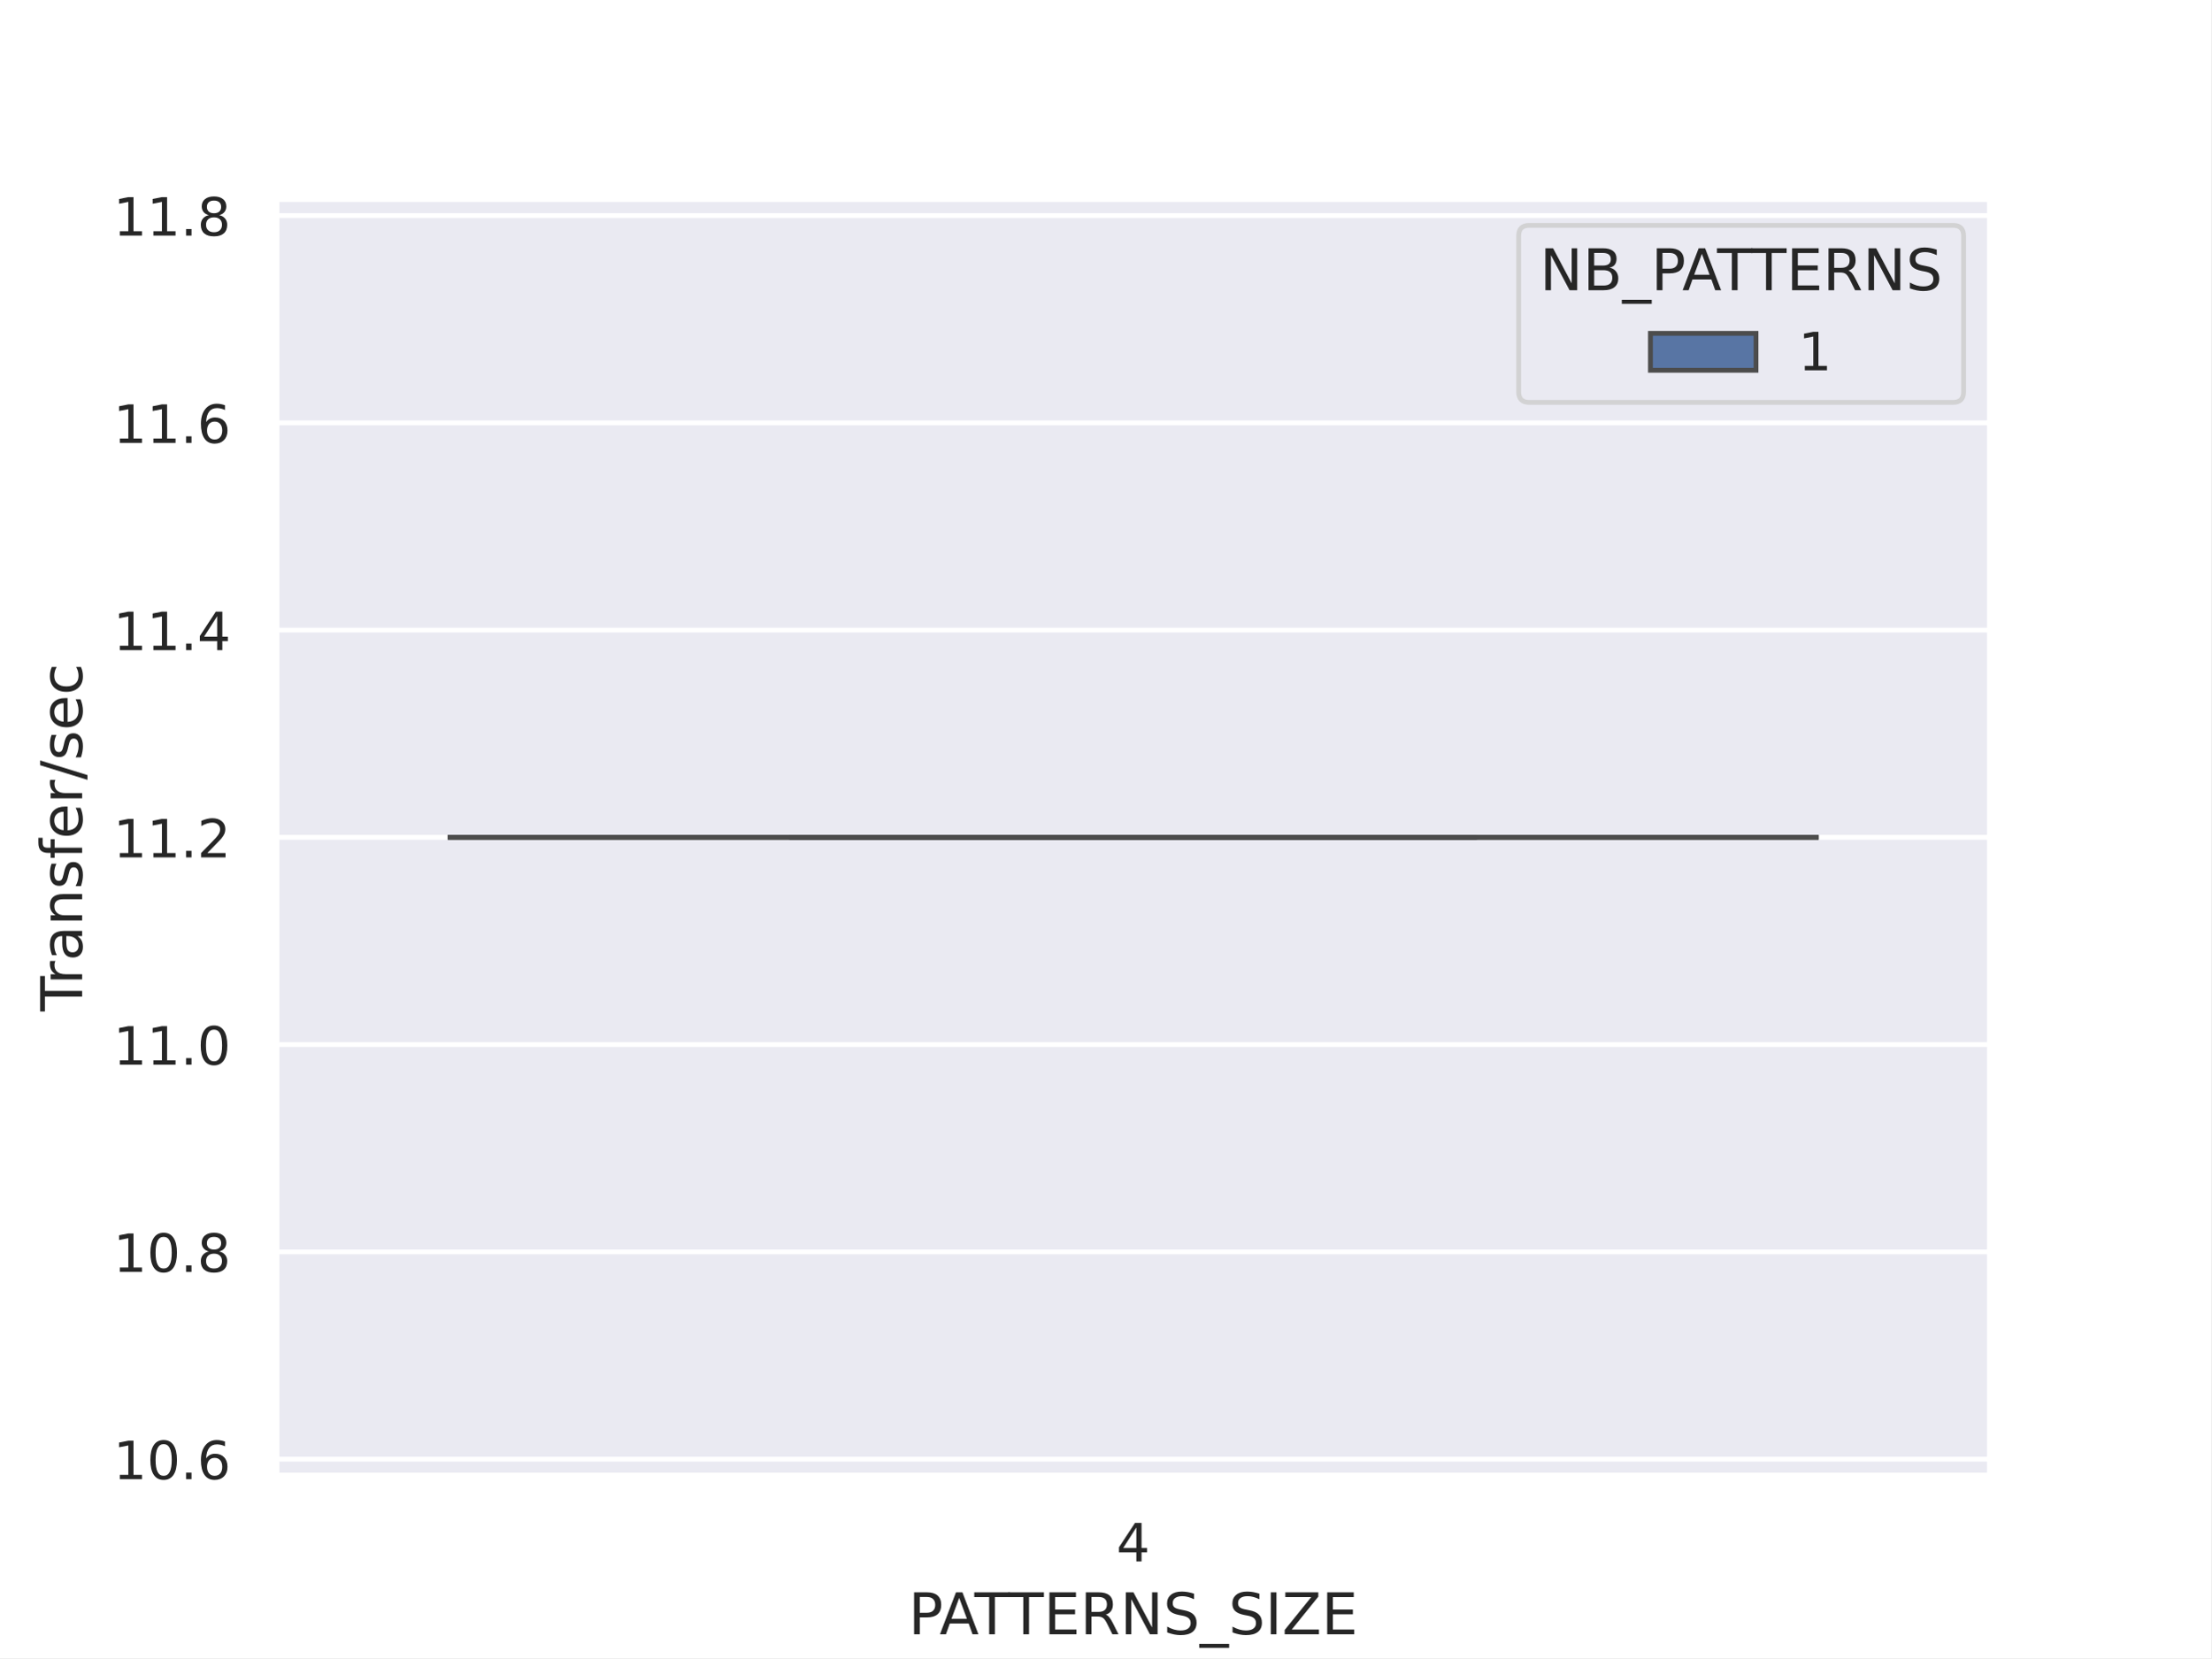
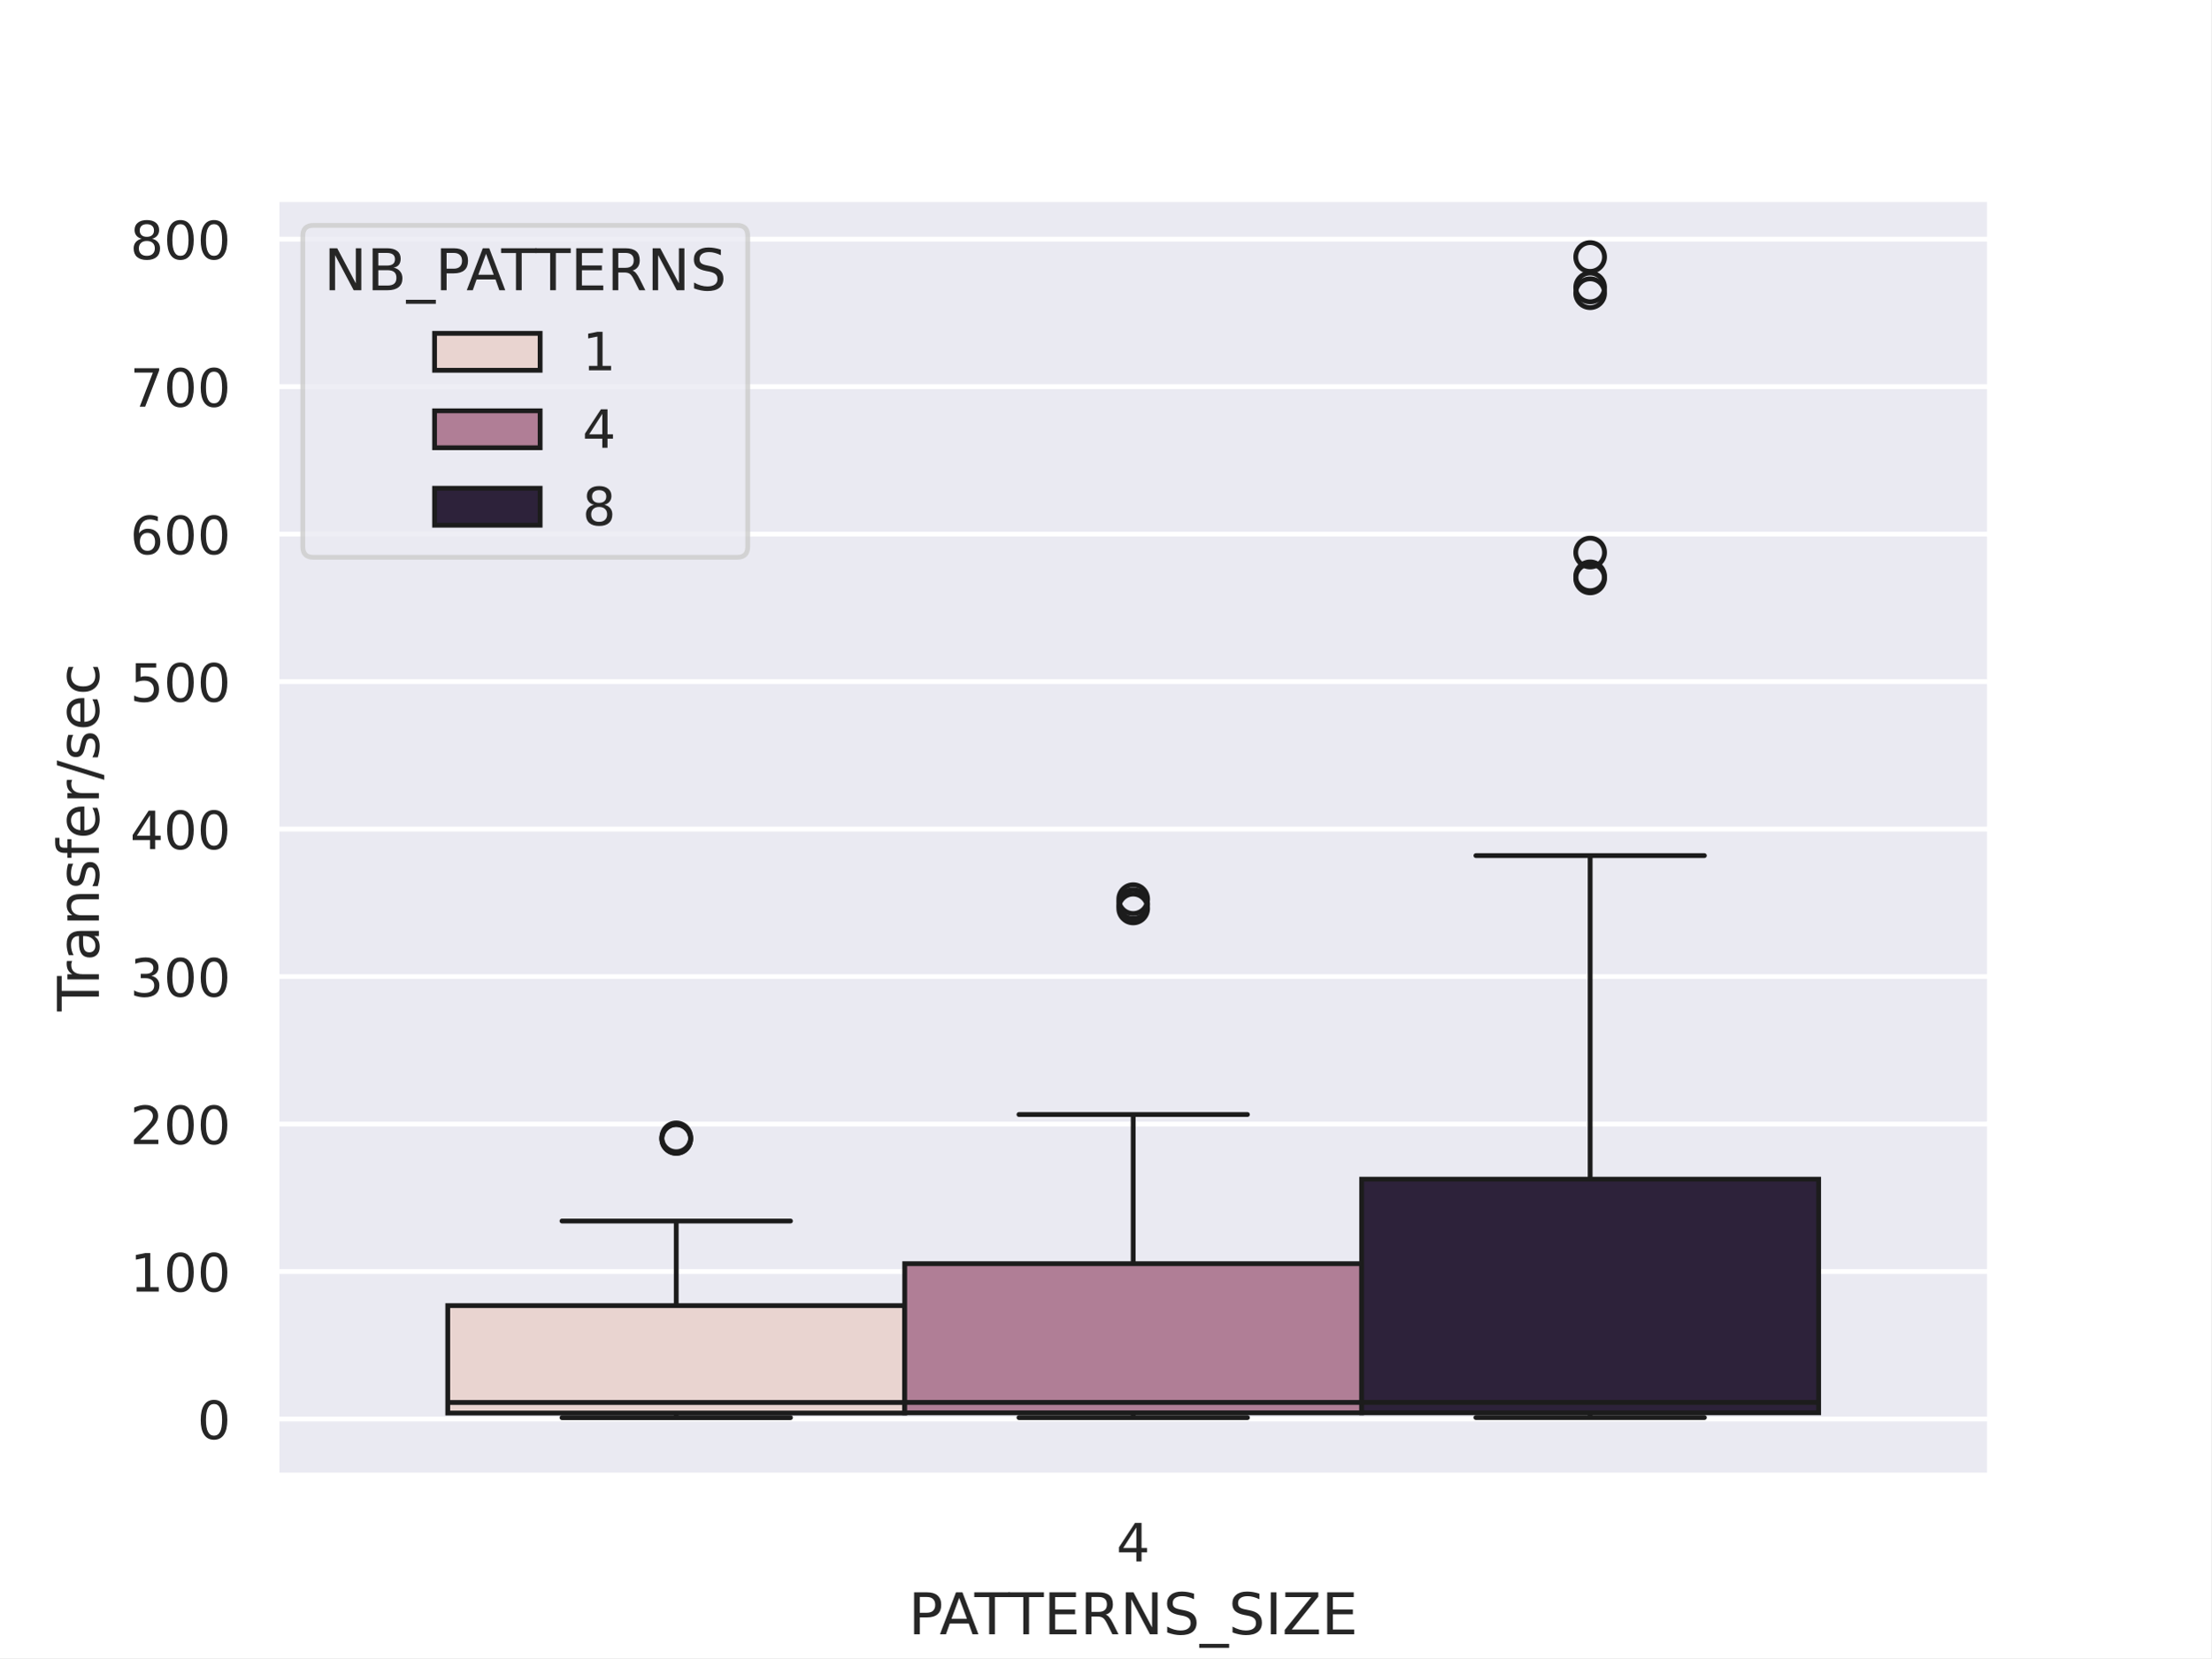
<svg xmlns="http://www.w3.org/2000/svg" xmlns:xlink="http://www.w3.org/1999/xlink" width="460.8pt" height="345.6pt" viewBox="0 0 460.8 345.6" version="1.1">
  <defs>
    <style type="text/css">*{stroke-linejoin: round; stroke-linecap: butt}</style>
  </defs>
  <g id="figure_1">
    <g id="patch_1">
      <path d="M 0 345.6  L 460.8 345.6  L 460.8 0  L 0 0  z " style="fill: #ffffff" />
    </g>
    <g id="axes_1">
      <g id="patch_2">
        <path d="M 57.6 307.584  L 414.72 307.584  L 414.72 41.472  L 57.6 41.472  z " style="fill: #eaeaf2" />
      </g>
      <g id="matplotlib.axis_1">
        <g id="xtick_1">
          <g id="text_1">
            <g style="fill: #262626" transform="translate(232.6606 325.4423) scale(0.11 -0.11)">
              <defs>
                <path id="DejaVuSans-34" d="M 2419 4116  L 825 1625  L 2419 1625  L 2419 4116  z M 2253 4666  L 3047 4666  L 3047 1625  L 3713 1625  L 3713 1100  L 3047 1100  L 3047 0  L 2419 0  L 2419 1100  L 313 1100  L 313 1709  L 2253 4666  z " transform="scale(0.015625)" />
              </defs>
              <use xlink:href="#DejaVuSans-34" />
            </g>
          </g>
        </g>
        <g id="text_2">
          <g style="fill: #262626" transform="translate(189.3225 340.6362) scale(0.12 -0.12)">
            <defs>
              <path id="DejaVuSans-50" d="M 1259 4147  L 1259 2394  L 2053 2394  Q 2494 2394 2734 2622  Q 2975 2850 2975 3272  Q 2975 3691 2734 3919  Q 2494 4147 2053 4147  L 1259 4147  z M 628 4666  L 2053 4666  Q 2838 4666 3239 4311  Q 3641 3956 3641 3272  Q 3641 2581 3239 2228  Q 2838 1875 2053 1875  L 1259 1875  L 1259 0  L 628 0  L 628 4666  z " transform="scale(0.015625)" />
              <path id="DejaVuSans-41" d="M 2188 4044  L 1331 1722  L 3047 1722  L 2188 4044  z M 1831 4666  L 2547 4666  L 4325 0  L 3669 0  L 3244 1197  L 1141 1197  L 716 0  L 50 0  L 1831 4666  z " transform="scale(0.015625)" />
              <path id="DejaVuSans-54" d="M -19 4666  L 3928 4666  L 3928 4134  L 2272 4134  L 2272 0  L 1638 0  L 1638 4134  L -19 4134  L -19 4666  z " transform="scale(0.015625)" />
              <path id="DejaVuSans-45" d="M 628 4666  L 3578 4666  L 3578 4134  L 1259 4134  L 1259 2753  L 3481 2753  L 3481 2222  L 1259 2222  L 1259 531  L 3634 531  L 3634 0  L 628 0  L 628 4666  z " transform="scale(0.015625)" />
              <path id="DejaVuSans-52" d="M 2841 2188  Q 3044 2119 3236 1894  Q 3428 1669 3622 1275  L 4263 0  L 3584 0  L 2988 1197  Q 2756 1666 2539 1819  Q 2322 1972 1947 1972  L 1259 1972  L 1259 0  L 628 0  L 628 4666  L 2053 4666  Q 2853 4666 3247 4331  Q 3641 3997 3641 3322  Q 3641 2881 3436 2590  Q 3231 2300 2841 2188  z M 1259 4147  L 1259 2491  L 2053 2491  Q 2509 2491 2742 2702  Q 2975 2913 2975 3322  Q 2975 3731 2742 3939  Q 2509 4147 2053 4147  L 1259 4147  z " transform="scale(0.015625)" />
              <path id="DejaVuSans-4e" d="M 628 4666  L 1478 4666  L 3547 763  L 3547 4666  L 4159 4666  L 4159 0  L 3309 0  L 1241 3903  L 1241 0  L 628 0  L 628 4666  z " transform="scale(0.015625)" />
              <path id="DejaVuSans-53" d="M 3425 4513  L 3425 3897  Q 3066 4069 2747 4153  Q 2428 4238 2131 4238  Q 1616 4238 1336 4038  Q 1056 3838 1056 3469  Q 1056 3159 1242 3001  Q 1428 2844 1947 2747  L 2328 2669  Q 3034 2534 3370 2195  Q 3706 1856 3706 1288  Q 3706 609 3251 259  Q 2797 -91 1919 -91  Q 1588 -91 1214 -16  Q 841 59 441 206  L 441 856  Q 825 641 1194 531  Q 1563 422 1919 422  Q 2459 422 2753 634  Q 3047 847 3047 1241  Q 3047 1584 2836 1778  Q 2625 1972 2144 2069  L 1759 2144  Q 1053 2284 737 2584  Q 422 2884 422 3419  Q 422 4038 858 4394  Q 1294 4750 2059 4750  Q 2388 4750 2728 4690  Q 3069 4631 3425 4513  z " transform="scale(0.015625)" />
              <path id="DejaVuSans-5f" d="M 3263 -1063  L 3263 -1509  L -63 -1509  L -63 -1063  L 3263 -1063  z " transform="scale(0.015625)" />
              <path id="DejaVuSans-49" d="M 628 4666  L 1259 4666  L 1259 0  L 628 0  L 628 4666  z " transform="scale(0.015625)" />
              <path id="DejaVuSans-5a" d="M 359 4666  L 4025 4666  L 4025 4184  L 1075 531  L 4097 531  L 4097 0  L 288 0  L 288 481  L 3238 4134  L 359 4134  L 359 4666  z " transform="scale(0.015625)" />
            </defs>
            <use xlink:href="#DejaVuSans-50" />
            <use xlink:href="#DejaVuSans-41" x="53.928" />
            <use xlink:href="#DejaVuSans-54" x="114.586" />
            <use xlink:href="#DejaVuSans-54" x="173.92" />
            <use xlink:href="#DejaVuSans-45" x="235.004" />
            <use xlink:href="#DejaVuSans-52" x="298.188" />
            <use xlink:href="#DejaVuSans-4e" x="367.67" />
            <use xlink:href="#DejaVuSans-53" x="442.475" />
            <use xlink:href="#DejaVuSans-5f" x="505.951" />
            <use xlink:href="#DejaVuSans-53" x="555.951" />
            <use xlink:href="#DejaVuSans-49" x="619.428" />
            <use xlink:href="#DejaVuSans-5a" x="648.92" />
            <use xlink:href="#DejaVuSans-45" x="717.426" />
          </g>
        </g>
      </g>
      <g id="matplotlib.axis_2">
        <g id="ytick_1">
          <g id="line2d_1">
-             <path d="M 57.6 304.128  L 414.72 304.128  " clip-path="url(#p2ce74d4b35)" style="fill: none; stroke: #ffffff; stroke-linecap: round" />
+             <path d="M 57.6 295.763  L 414.72 295.763  " clip-path="url(#p119b7dad10)" style="fill: none; stroke: #ffffff; stroke-linecap: round" />
          </g>
          <g id="text_3">
-             <g style="fill: #262626" transform="translate(23.60781 308.3071) scale(0.11 -0.11)">
-               <defs>
-                 <path id="DejaVuSans-31" d="M 794 531  L 1825 531  L 1825 4091  L 703 3866  L 703 4441  L 1819 4666  L 2450 4666  L 2450 531  L 3481 531  L 3481 0  L 794 0  L 794 531  z " transform="scale(0.015625)" />
+             <g style="fill: #262626" transform="translate(41.10125 299.9416) scale(0.11 -0.11)">
+               <defs>
                <path id="DejaVuSans-30" d="M 2034 4250  Q 1547 4250 1301 3770  Q 1056 3291 1056 2328  Q 1056 1369 1301 889  Q 1547 409 2034 409  Q 2525 409 2770 889  Q 3016 1369 3016 2328  Q 3016 3291 2770 3770  Q 2525 4250 2034 4250  z M 2034 4750  Q 2819 4750 3233 4129  Q 3647 3509 3647 2328  Q 3647 1150 3233 529  Q 2819 -91 2034 -91  Q 1250 -91 836 529  Q 422 1150 422 2328  Q 422 3509 836 4129  Q 1250 4750 2034 4750  z " transform="scale(0.015625)" />
-                 <path id="DejaVuSans-2e" d="M 684 794  L 1344 794  L 1344 0  L 684 0  L 684 794  z " transform="scale(0.015625)" />
-                 <path id="DejaVuSans-36" d="M 2113 2584  Q 1688 2584 1439 2293  Q 1191 2003 1191 1497  Q 1191 994 1439 701  Q 1688 409 2113 409  Q 2538 409 2786 701  Q 3034 994 3034 1497  Q 3034 2003 2786 2293  Q 2538 2584 2113 2584  z M 3366 4563  L 3366 3988  Q 3128 4100 2886 4159  Q 2644 4219 2406 4219  Q 1781 4219 1451 3797  Q 1122 3375 1075 2522  Q 1259 2794 1537 2939  Q 1816 3084 2150 3084  Q 2853 3084 3261 2657  Q 3669 2231 3669 1497  Q 3669 778 3244 343  Q 2819 -91 2113 -91  Q 1303 -91 875 529  Q 447 1150 447 2328  Q 447 3434 972 4092  Q 1497 4750 2381 4750  Q 2619 4750 2861 4703  Q 3103 4656 3366 4563  z " transform="scale(0.015625)" />
-               </defs>
-               <use xlink:href="#DejaVuSans-31" />
-               <use xlink:href="#DejaVuSans-30" x="63.623" />
-               <use xlink:href="#DejaVuSans-2e" x="127.246" />
-               <use xlink:href="#DejaVuSans-36" x="159.033" />
+               </defs>
+               <use xlink:href="#DejaVuSans-30" />
            </g>
          </g>
        </g>
        <g id="ytick_2">
          <g id="line2d_2">
-             <path d="M 57.6 260.928  L 414.72 260.928  " clip-path="url(#p2ce74d4b35)" style="fill: none; stroke: #ffffff; stroke-linecap: round" />
+             <path d="M 57.6 265.023  L 414.72 265.023  " clip-path="url(#p119b7dad10)" style="fill: none; stroke: #ffffff; stroke-linecap: round" />
          </g>
          <g id="text_4">
-             <g style="fill: #262626" transform="translate(23.60781 265.1071) scale(0.11 -0.11)">
-               <defs>
-                 <path id="DejaVuSans-38" d="M 2034 2216  Q 1584 2216 1326 1975  Q 1069 1734 1069 1313  Q 1069 891 1326 650  Q 1584 409 2034 409  Q 2484 409 2743 651  Q 3003 894 3003 1313  Q 3003 1734 2745 1975  Q 2488 2216 2034 2216  z M 1403 2484  Q 997 2584 770 2862  Q 544 3141 544 3541  Q 544 4100 942 4425  Q 1341 4750 2034 4750  Q 2731 4750 3128 4425  Q 3525 4100 3525 3541  Q 3525 3141 3298 2862  Q 3072 2584 2669 2484  Q 3125 2378 3379 2068  Q 3634 1759 3634 1313  Q 3634 634 3220 271  Q 2806 -91 2034 -91  Q 1263 -91 848 271  Q 434 634 434 1313  Q 434 1759 690 2068  Q 947 2378 1403 2484  z M 1172 3481  Q 1172 3119 1398 2916  Q 1625 2713 2034 2713  Q 2441 2713 2670 2916  Q 2900 3119 2900 3481  Q 2900 3844 2670 4047  Q 2441 4250 2034 4250  Q 1625 4250 1398 4047  Q 1172 3844 1172 3481  z " transform="scale(0.015625)" />
+             <g style="fill: #262626" transform="translate(27.10375 269.2021) scale(0.11 -0.11)">
+               <defs>
+                 <path id="DejaVuSans-31" d="M 794 531  L 1825 531  L 1825 4091  L 703 3866  L 703 4441  L 1819 4666  L 2450 4666  L 2450 531  L 3481 531  L 3481 0  L 794 0  L 794 531  z " transform="scale(0.015625)" />
              </defs>
              <use xlink:href="#DejaVuSans-31" />
              <use xlink:href="#DejaVuSans-30" x="63.623" />
-               <use xlink:href="#DejaVuSans-2e" x="127.246" />
-               <use xlink:href="#DejaVuSans-38" x="159.033" />
+               <use xlink:href="#DejaVuSans-30" x="127.246" />
            </g>
          </g>
        </g>
        <g id="ytick_3">
          <g id="line2d_3">
-             <path d="M 57.6 217.728  L 414.72 217.728  " clip-path="url(#p2ce74d4b35)" style="fill: none; stroke: #ffffff; stroke-linecap: round" />
+             <path d="M 57.6 234.283  L 414.72 234.283  " clip-path="url(#p119b7dad10)" style="fill: none; stroke: #ffffff; stroke-linecap: round" />
          </g>
          <g id="text_5">
-             <g style="fill: #262626" transform="translate(23.60781 221.9071) scale(0.11 -0.11)">
-               <use xlink:href="#DejaVuSans-31" />
-               <use xlink:href="#DejaVuSans-31" x="63.623" />
-               <use xlink:href="#DejaVuSans-2e" x="127.246" />
-               <use xlink:href="#DejaVuSans-30" x="159.033" />
+             <g style="fill: #262626" transform="translate(27.10375 238.4626) scale(0.11 -0.11)">
+               <defs>
+                 <path id="DejaVuSans-32" d="M 1228 531  L 3431 531  L 3431 0  L 469 0  L 469 531  Q 828 903 1448 1529  Q 2069 2156 2228 2338  Q 2531 2678 2651 2914  Q 2772 3150 2772 3378  Q 2772 3750 2511 3984  Q 2250 4219 1831 4219  Q 1534 4219 1204 4116  Q 875 4013 500 3803  L 500 4441  Q 881 4594 1212 4672  Q 1544 4750 1819 4750  Q 2544 4750 2975 4387  Q 3406 4025 3406 3419  Q 3406 3131 3298 2873  Q 3191 2616 2906 2266  Q 2828 2175 2409 1742  Q 1991 1309 1228 531  z " transform="scale(0.015625)" />
+               </defs>
+               <use xlink:href="#DejaVuSans-32" />
+               <use xlink:href="#DejaVuSans-30" x="63.623" />
+               <use xlink:href="#DejaVuSans-30" x="127.246" />
            </g>
          </g>
        </g>
        <g id="ytick_4">
          <g id="line2d_4">
-             <path d="M 57.6 174.528  L 414.72 174.528  " clip-path="url(#p2ce74d4b35)" style="fill: none; stroke: #ffffff; stroke-linecap: round" />
+             <path d="M 57.6 203.544  L 414.72 203.544  " clip-path="url(#p119b7dad10)" style="fill: none; stroke: #ffffff; stroke-linecap: round" />
          </g>
          <g id="text_6">
-             <g style="fill: #262626" transform="translate(23.60781 178.7071) scale(0.11 -0.11)">
-               <defs>
-                 <path id="DejaVuSans-32" d="M 1228 531  L 3431 531  L 3431 0  L 469 0  L 469 531  Q 828 903 1448 1529  Q 2069 2156 2228 2338  Q 2531 2678 2651 2914  Q 2772 3150 2772 3378  Q 2772 3750 2511 3984  Q 2250 4219 1831 4219  Q 1534 4219 1204 4116  Q 875 4013 500 3803  L 500 4441  Q 881 4594 1212 4672  Q 1544 4750 1819 4750  Q 2544 4750 2975 4387  Q 3406 4025 3406 3419  Q 3406 3131 3298 2873  Q 3191 2616 2906 2266  Q 2828 2175 2409 1742  Q 1991 1309 1228 531  z " transform="scale(0.015625)" />
-               </defs>
-               <use xlink:href="#DejaVuSans-31" />
-               <use xlink:href="#DejaVuSans-31" x="63.623" />
-               <use xlink:href="#DejaVuSans-2e" x="127.246" />
-               <use xlink:href="#DejaVuSans-32" x="159.033" />
+             <g style="fill: #262626" transform="translate(27.10375 207.7231) scale(0.11 -0.11)">
+               <defs>
+                 <path id="DejaVuSans-33" d="M 2597 2516  Q 3050 2419 3304 2112  Q 3559 1806 3559 1356  Q 3559 666 3084 287  Q 2609 -91 1734 -91  Q 1441 -91 1130 -33  Q 819 25 488 141  L 488 750  Q 750 597 1062 519  Q 1375 441 1716 441  Q 2309 441 2620 675  Q 2931 909 2931 1356  Q 2931 1769 2642 2001  Q 2353 2234 1838 2234  L 1294 2234  L 1294 2753  L 1863 2753  Q 2328 2753 2575 2939  Q 2822 3125 2822 3475  Q 2822 3834 2567 4026  Q 2313 4219 1838 4219  Q 1578 4219 1281 4162  Q 984 4106 628 3988  L 628 4550  Q 988 4650 1302 4700  Q 1616 4750 1894 4750  Q 2613 4750 3031 4423  Q 3450 4097 3450 3541  Q 3450 3153 3228 2886  Q 3006 2619 2597 2516  z " transform="scale(0.015625)" />
+               </defs>
+               <use xlink:href="#DejaVuSans-33" />
+               <use xlink:href="#DejaVuSans-30" x="63.623" />
+               <use xlink:href="#DejaVuSans-30" x="127.246" />
            </g>
          </g>
        </g>
        <g id="ytick_5">
          <g id="line2d_5">
-             <path d="M 57.6 131.328  L 414.72 131.328  " clip-path="url(#p2ce74d4b35)" style="fill: none; stroke: #ffffff; stroke-linecap: round" />
+             <path d="M 57.6 172.804  L 414.72 172.804  " clip-path="url(#p119b7dad10)" style="fill: none; stroke: #ffffff; stroke-linecap: round" />
          </g>
          <g id="text_7">
-             <g style="fill: #262626" transform="translate(23.60781 135.5071) scale(0.11 -0.11)">
-               <use xlink:href="#DejaVuSans-31" />
-               <use xlink:href="#DejaVuSans-31" x="63.623" />
-               <use xlink:href="#DejaVuSans-2e" x="127.246" />
-               <use xlink:href="#DejaVuSans-34" x="159.033" />
+             <g style="fill: #262626" transform="translate(27.10375 176.9836) scale(0.11 -0.11)">
+               <use xlink:href="#DejaVuSans-34" />
+               <use xlink:href="#DejaVuSans-30" x="63.623" />
+               <use xlink:href="#DejaVuSans-30" x="127.246" />
            </g>
          </g>
        </g>
        <g id="ytick_6">
          <g id="line2d_6">
-             <path d="M 57.6 88.128  L 414.72 88.128  " clip-path="url(#p2ce74d4b35)" style="fill: none; stroke: #ffffff; stroke-linecap: round" />
+             <path d="M 57.6 142.065  L 414.72 142.065  " clip-path="url(#p119b7dad10)" style="fill: none; stroke: #ffffff; stroke-linecap: round" />
          </g>
          <g id="text_8">
-             <g style="fill: #262626" transform="translate(23.60781 92.30714) scale(0.11 -0.11)">
-               <use xlink:href="#DejaVuSans-31" />
-               <use xlink:href="#DejaVuSans-31" x="63.623" />
-               <use xlink:href="#DejaVuSans-2e" x="127.246" />
-               <use xlink:href="#DejaVuSans-36" x="159.033" />
+             <g style="fill: #262626" transform="translate(27.10375 146.2441) scale(0.11 -0.11)">
+               <defs>
+                 <path id="DejaVuSans-35" d="M 691 4666  L 3169 4666  L 3169 4134  L 1269 4134  L 1269 2991  Q 1406 3038 1543 3061  Q 1681 3084 1819 3084  Q 2600 3084 3056 2656  Q 3513 2228 3513 1497  Q 3513 744 3044 326  Q 2575 -91 1722 -91  Q 1428 -91 1123 -41  Q 819 9 494 109  L 494 744  Q 775 591 1075 516  Q 1375 441 1709 441  Q 2250 441 2565 725  Q 2881 1009 2881 1497  Q 2881 1984 2565 2268  Q 2250 2553 1709 2553  Q 1456 2553 1204 2497  Q 953 2441 691 2322  L 691 4666  z " transform="scale(0.015625)" />
+               </defs>
+               <use xlink:href="#DejaVuSans-35" />
+               <use xlink:href="#DejaVuSans-30" x="63.623" />
+               <use xlink:href="#DejaVuSans-30" x="127.246" />
            </g>
          </g>
        </g>
        <g id="ytick_7">
          <g id="line2d_7">
-             <path d="M 57.6 44.928  L 414.72 44.928  " clip-path="url(#p2ce74d4b35)" style="fill: none; stroke: #ffffff; stroke-linecap: round" />
+             <path d="M 57.6 111.325  L 414.72 111.325  " clip-path="url(#p119b7dad10)" style="fill: none; stroke: #ffffff; stroke-linecap: round" />
          </g>
          <g id="text_9">
-             <g style="fill: #262626" transform="translate(23.60781 49.10714) scale(0.11 -0.11)">
-               <use xlink:href="#DejaVuSans-31" />
-               <use xlink:href="#DejaVuSans-31" x="63.623" />
-               <use xlink:href="#DejaVuSans-2e" x="127.246" />
-               <use xlink:href="#DejaVuSans-38" x="159.033" />
-             </g>
-           </g>
-         </g>
-         <g id="text_10">
-           <g style="fill: #262626" transform="translate(17.11219 210.7877) rotate(-90) scale(0.12 -0.12)">
+             <g style="fill: #262626" transform="translate(27.10375 115.5045) scale(0.11 -0.11)">
+               <defs>
+                 <path id="DejaVuSans-36" d="M 2113 2584  Q 1688 2584 1439 2293  Q 1191 2003 1191 1497  Q 1191 994 1439 701  Q 1688 409 2113 409  Q 2538 409 2786 701  Q 3034 994 3034 1497  Q 3034 2003 2786 2293  Q 2538 2584 2113 2584  z M 3366 4563  L 3366 3988  Q 3128 4100 2886 4159  Q 2644 4219 2406 4219  Q 1781 4219 1451 3797  Q 1122 3375 1075 2522  Q 1259 2794 1537 2939  Q 1816 3084 2150 3084  Q 2853 3084 3261 2657  Q 3669 2231 3669 1497  Q 3669 778 3244 343  Q 2819 -91 2113 -91  Q 1303 -91 875 529  Q 447 1150 447 2328  Q 447 3434 972 4092  Q 1497 4750 2381 4750  Q 2619 4750 2861 4703  Q 3103 4656 3366 4563  z " transform="scale(0.015625)" />
+               </defs>
+               <use xlink:href="#DejaVuSans-36" />
+               <use xlink:href="#DejaVuSans-30" x="63.623" />
+               <use xlink:href="#DejaVuSans-30" x="127.246" />
+             </g>
+           </g>
+         </g>
+         <g id="ytick_8">
+           <g id="line2d_8">
+             <path d="M 57.6 80.586  L 414.72 80.586  " clip-path="url(#p119b7dad10)" style="fill: none; stroke: #ffffff; stroke-linecap: round" />
+           </g>
+           <g id="text_10">
+             <g style="fill: #262626" transform="translate(27.10375 84.76502) scale(0.11 -0.11)">
+               <defs>
+                 <path id="DejaVuSans-37" d="M 525 4666  L 3525 4666  L 3525 4397  L 1831 0  L 1172 0  L 2766 4134  L 525 4134  L 525 4666  z " transform="scale(0.015625)" />
+               </defs>
+               <use xlink:href="#DejaVuSans-37" />
+               <use xlink:href="#DejaVuSans-30" x="63.623" />
+               <use xlink:href="#DejaVuSans-30" x="127.246" />
+             </g>
+           </g>
+         </g>
+         <g id="ytick_9">
+           <g id="line2d_9">
+             <path d="M 57.6 49.846  L 414.72 49.846  " clip-path="url(#p119b7dad10)" style="fill: none; stroke: #ffffff; stroke-linecap: round" />
+           </g>
+           <g id="text_11">
+             <g style="fill: #262626" transform="translate(27.10375 54.02551) scale(0.11 -0.11)">
+               <defs>
+                 <path id="DejaVuSans-38" d="M 2034 2216  Q 1584 2216 1326 1975  Q 1069 1734 1069 1313  Q 1069 891 1326 650  Q 1584 409 2034 409  Q 2484 409 2743 651  Q 3003 894 3003 1313  Q 3003 1734 2745 1975  Q 2488 2216 2034 2216  z M 1403 2484  Q 997 2584 770 2862  Q 544 3141 544 3541  Q 544 4100 942 4425  Q 1341 4750 2034 4750  Q 2731 4750 3128 4425  Q 3525 4100 3525 3541  Q 3525 3141 3298 2862  Q 3072 2584 2669 2484  Q 3125 2378 3379 2068  Q 3634 1759 3634 1313  Q 3634 634 3220 271  Q 2806 -91 2034 -91  Q 1263 -91 848 271  Q 434 634 434 1313  Q 434 1759 690 2068  Q 947 2378 1403 2484  z M 1172 3481  Q 1172 3119 1398 2916  Q 1625 2713 2034 2713  Q 2441 2713 2670 2916  Q 2900 3119 2900 3481  Q 2900 3844 2670 4047  Q 2441 4250 2034 4250  Q 1625 4250 1398 4047  Q 1172 3844 1172 3481  z " transform="scale(0.015625)" />
+               </defs>
+               <use xlink:href="#DejaVuSans-38" />
+               <use xlink:href="#DejaVuSans-30" x="63.623" />
+               <use xlink:href="#DejaVuSans-30" x="127.246" />
+             </g>
+           </g>
+         </g>
+         <g id="text_12">
+           <g style="fill: #262626" transform="translate(20.60813 210.7877) rotate(-90) scale(0.12 -0.12)">
            <defs>
              <path id="DejaVuSans-72" d="M 2631 2963  Q 2534 3019 2420 3045  Q 2306 3072 2169 3072  Q 1681 3072 1420 2755  Q 1159 2438 1159 1844  L 1159 0  L 581 0  L 581 3500  L 1159 3500  L 1159 2956  Q 1341 3275 1631 3429  Q 1922 3584 2338 3584  Q 2397 3584 2469 3576  Q 2541 3569 2628 3553  L 2631 2963  z " transform="scale(0.015625)" />
              <path id="DejaVuSans-61" d="M 2194 1759  Q 1497 1759 1228 1600  Q 959 1441 959 1056  Q 959 750 1161 570  Q 1363 391 1709 391  Q 2188 391 2477 730  Q 2766 1069 2766 1631  L 2766 1759  L 2194 1759  z M 3341 1997  L 3341 0  L 2766 0  L 2766 531  Q 2569 213 2275 61  Q 1981 -91 1556 -91  Q 1019 -91 701 211  Q 384 513 384 1019  Q 384 1609 779 1909  Q 1175 2209 1959 2209  L 2766 2209  L 2766 2266  Q 2766 2663 2505 2880  Q 2244 3097 1772 3097  Q 1472 3097 1187 3025  Q 903 2953 641 2809  L 641 3341  Q 956 3463 1253 3523  Q 1550 3584 1831 3584  Q 2591 3584 2966 3190  Q 3341 2797 3341 1997  z " transform="scale(0.015625)" />
              <path id="DejaVuSans-6e" d="M 3513 2113  L 3513 0  L 2938 0  L 2938 2094  Q 2938 2591 2744 2837  Q 2550 3084 2163 3084  Q 1697 3084 1428 2787  Q 1159 2491 1159 1978  L 1159 0  L 581 0  L 581 3500  L 1159 3500  L 1159 2956  Q 1366 3272 1645 3428  Q 1925 3584 2291 3584  Q 2894 3584 3203 3211  Q 3513 2838 3513 2113  z " transform="scale(0.015625)" />
              <path id="DejaVuSans-73" d="M 2834 3397  L 2834 2853  Q 2591 2978 2328 3040  Q 2066 3103 1784 3103  Q 1356 3103 1142 2972  Q 928 2841 928 2578  Q 928 2378 1081 2264  Q 1234 2150 1697 2047  L 1894 2003  Q 2506 1872 2764 1633  Q 3022 1394 3022 966  Q 3022 478 2636 193  Q 2250 -91 1575 -91  Q 1294 -91 989 -36  Q 684 19 347 128  L 347 722  Q 666 556 975 473  Q 1284 391 1588 391  Q 1994 391 2212 530  Q 2431 669 2431 922  Q 2431 1156 2273 1281  Q 2116 1406 1581 1522  L 1381 1569  Q 847 1681 609 1914  Q 372 2147 372 2553  Q 372 3047 722 3315  Q 1072 3584 1716 3584  Q 2034 3584 2315 3537  Q 2597 3491 2834 3397  z " transform="scale(0.015625)" />
              <path id="DejaVuSans-66" d="M 2375 4863  L 2375 4384  L 1825 4384  Q 1516 4384 1395 4259  Q 1275 4134 1275 3809  L 1275 3500  L 2222 3500  L 2222 3053  L 1275 3053  L 1275 0  L 697 0  L 697 3053  L 147 3053  L 147 3500  L 697 3500  L 697 3744  Q 697 4328 969 4595  Q 1241 4863 1831 4863  L 2375 4863  z " transform="scale(0.015625)" />
              <path id="DejaVuSans-65" d="M 3597 1894  L 3597 1613  L 953 1613  Q 991 1019 1311 708  Q 1631 397 2203 397  Q 2534 397 2845 478  Q 3156 559 3463 722  L 3463 178  Q 3153 47 2828 -22  Q 2503 -91 2169 -91  Q 1331 -91 842 396  Q 353 884 353 1716  Q 353 2575 817 3079  Q 1281 3584 2069 3584  Q 2775 3584 3186 3129  Q 3597 2675 3597 1894  z M 3022 2063  Q 3016 2534 2758 2815  Q 2500 3097 2075 3097  Q 1594 3097 1305 2825  Q 1016 2553 972 2059  L 3022 2063  z " transform="scale(0.015625)" />
              <path id="DejaVuSans-2f" d="M 1625 4666  L 2156 4666  L 531 -594  L 0 -594  L 1625 4666  z " transform="scale(0.015625)" />
              <path id="DejaVuSans-63" d="M 3122 3366  L 3122 2828  Q 2878 2963 2633 3030  Q 2388 3097 2138 3097  Q 1578 3097 1268 2742  Q 959 2388 959 1747  Q 959 1106 1268 751  Q 1578 397 2138 397  Q 2388 397 2633 464  Q 2878 531 3122 666  L 3122 134  Q 2881 22 2623 -34  Q 2366 -91 2075 -91  Q 1284 -91 818 406  Q 353 903 353 1747  Q 353 2603 823 3093  Q 1294 3584 2113 3584  Q 2378 3584 2631 3529  Q 2884 3475 3122 3366  z " transform="scale(0.015625)" />
            </defs>
            <use xlink:href="#DejaVuSans-54" />
            <use xlink:href="#DejaVuSans-72" x="46.334" />
            <use xlink:href="#DejaVuSans-61" x="87.447" />
            <use xlink:href="#DejaVuSans-6e" x="148.727" />
            <use xlink:href="#DejaVuSans-73" x="212.105" />
            <use xlink:href="#DejaVuSans-66" x="264.205" />
            <use xlink:href="#DejaVuSans-65" x="299.41" />
            <use xlink:href="#DejaVuSans-72" x="360.934" />
            <use xlink:href="#DejaVuSans-2f" x="402.047" />
            <use xlink:href="#DejaVuSans-73" x="435.738" />
            <use xlink:href="#DejaVuSans-65" x="487.838" />
            <use xlink:href="#DejaVuSans-63" x="549.361" />
          </g>
        </g>
      </g>
      <g id="patch_3">
-         <path d="M 236.16 2593.728  L 236.16 2593.728  L 236.16 2593.728  L 236.16 2593.728  z " clip-path="url(#p2ce74d4b35)" style="fill: #5875a4; stroke: #4c4c4c; stroke-linejoin: miter" />
+         <path d="M 236.16 295.763  L 236.16 295.763  L 236.16 295.763  L 236.16 295.763  z " clip-path="url(#p119b7dad10)" style="fill: #e9d4d0; stroke: #1c1c1c; stroke-linejoin: miter" />
      </g>
      <g id="patch_4">
-         <path d="M 93.312 174.528  L 379.008 174.528  L 379.008 174.528  L 93.312 174.528  L 93.312 174.528  z " clip-path="url(#p2ce74d4b35)" style="fill: #5875a4; stroke: #4c4c4c; stroke-linejoin: miter" />
-       </g>
-       <g id="line2d_8">
-         <path d="M 236.16 174.528  L 236.16 174.528  " clip-path="url(#p2ce74d4b35)" style="fill: none; stroke: #4c4c4c" />
-       </g>
-       <g id="line2d_9">
-         <path d="M 236.16 174.528  L 236.16 174.528  " clip-path="url(#p2ce74d4b35)" style="fill: none; stroke: #4c4c4c" />
+         <path d="M 236.16 295.763  L 236.16 295.763  L 236.16 295.763  L 236.16 295.763  z " clip-path="url(#p119b7dad10)" style="fill: #b07e96; stroke: #1c1c1c; stroke-linejoin: miter" />
+       </g>
+       <g id="patch_5">
+         <path d="M 236.16 295.763  L 236.16 295.763  L 236.16 295.763  L 236.16 295.763  z " clip-path="url(#p119b7dad10)" style="fill: #2d223a; stroke: #1c1c1c; stroke-linejoin: miter" />
+       </g>
+       <g id="patch_6">
+         <path d="M 93.312 294.524  L 188.544 294.524  L 188.544 272.131  L 93.312 272.131  L 93.312 294.524  z " clip-path="url(#p119b7dad10)" style="fill: #e9d4d0; stroke: #1c1c1c; stroke-linejoin: miter" />
      </g>
      <g id="line2d_10">
-         <path d="M 164.736 174.528  L 307.584 174.528  " clip-path="url(#p2ce74d4b35)" style="fill: none; stroke: #4c4c4c; stroke-linecap: round" />
+         <path d="M 140.928 294.524  L 140.928 295.488  " clip-path="url(#p119b7dad10)" style="fill: none; stroke: #1c1c1c" />
      </g>
      <g id="line2d_11">
-         <path d="M 164.736 174.528  L 307.584 174.528  " clip-path="url(#p2ce74d4b35)" style="fill: none; stroke: #4c4c4c; stroke-linecap: round" />
-       </g>
-       <g id="line2d_12" />
+         <path d="M 140.928 272.131  L 140.928 254.499  " clip-path="url(#p119b7dad10)" style="fill: none; stroke: #1c1c1c" />
+       </g>
+       <g id="line2d_12">
+         <path d="M 117.12 295.488  L 164.736 295.488  " clip-path="url(#p119b7dad10)" style="fill: none; stroke: #1c1c1c; stroke-linecap: round" />
+       </g>
      <g id="line2d_13">
-         <path d="M 93.312 174.528  L 379.008 174.528  " clip-path="url(#p2ce74d4b35)" style="fill: none; stroke: #4c4c4c" />
-       </g>
-       <g id="patch_5">
+         <path d="M 117.12 254.499  L 164.736 254.499  " clip-path="url(#p119b7dad10)" style="fill: none; stroke: #1c1c1c; stroke-linecap: round" />
+       </g>
+       <g id="line2d_14">
+         <defs>
+           <path id="m6c9ac74824" d="M 0 3  C 0.796 3 1.559 2.684 2.121 2.121  C 2.684 1.559 3 0.796 3 0  C 3 -0.796 2.684 -1.559 2.121 -2.121  C 1.559 -2.684 0.796 -3 0 -3  C -0.796 -3 -1.559 -2.684 -2.121 -2.121  C -2.684 -1.559 -3 -0.796 -3 0  C -3 0.796 -2.684 1.559 -2.121 2.121  C -1.559 2.684 -0.796 3 0 3  z " style="stroke: #1c1c1c" />
+         </defs>
+         <g clip-path="url(#p119b7dad10)">
+           <use xlink:href="#m6c9ac74824" x="140.928" y="237.389" style="fill-opacity: 0; stroke: #1c1c1c" />
+           <use xlink:href="#m6c9ac74824" x="140.928" y="237.376" style="fill-opacity: 0; stroke: #1c1c1c" />
+           <use xlink:href="#m6c9ac74824" x="140.928" y="237.058" style="fill-opacity: 0; stroke: #1c1c1c" />
+         </g>
+       </g>
+       <g id="patch_7">
+         <path d="M 188.544 294.475  L 283.776 294.475  L 283.776 263.389  L 188.544 263.389  L 188.544 294.475  z " clip-path="url(#p119b7dad10)" style="fill: #b07e96; stroke: #1c1c1c; stroke-linejoin: miter" />
+       </g>
+       <g id="line2d_15">
+         <path d="M 236.16 294.475  L 236.16 295.477  " clip-path="url(#p119b7dad10)" style="fill: none; stroke: #1c1c1c" />
+       </g>
+       <g id="line2d_16">
+         <path d="M 236.16 263.389  L 236.16 232.299  " clip-path="url(#p119b7dad10)" style="fill: none; stroke: #1c1c1c" />
+       </g>
+       <g id="line2d_17">
+         <path d="M 212.352 295.477  L 259.968 295.477  " clip-path="url(#p119b7dad10)" style="fill: none; stroke: #1c1c1c; stroke-linecap: round" />
+       </g>
+       <g id="line2d_18">
+         <path d="M 212.352 232.299  L 259.968 232.299  " clip-path="url(#p119b7dad10)" style="fill: none; stroke: #1c1c1c; stroke-linecap: round" />
+       </g>
+       <g id="line2d_19">
+         <g clip-path="url(#p119b7dad10)">
+           <use xlink:href="#m6c9ac74824" x="236.16" y="189.352" style="fill-opacity: 0; stroke: #1c1c1c" />
+           <use xlink:href="#m6c9ac74824" x="236.16" y="187.408" style="fill-opacity: 0; stroke: #1c1c1c" />
+           <use xlink:href="#m6c9ac74824" x="236.16" y="188.449" style="fill-opacity: 0; stroke: #1c1c1c" />
+         </g>
+       </g>
+       <g id="patch_8">
+         <path d="M 283.776 294.469  L 379.008 294.469  L 379.008 245.778  L 283.776 245.778  L 283.776 294.469  z " clip-path="url(#p119b7dad10)" style="fill: #2d223a; stroke: #1c1c1c; stroke-linejoin: miter" />
+       </g>
+       <g id="line2d_20">
+         <path d="M 331.392 294.469  L 331.392 295.466  " clip-path="url(#p119b7dad10)" style="fill: none; stroke: #1c1c1c" />
+       </g>
+       <g id="line2d_21">
+         <path d="M 331.392 245.778  L 331.392 178.335  " clip-path="url(#p119b7dad10)" style="fill: none; stroke: #1c1c1c" />
+       </g>
+       <g id="line2d_22">
+         <path d="M 307.584 295.466  L 355.2 295.466  " clip-path="url(#p119b7dad10)" style="fill: none; stroke: #1c1c1c; stroke-linecap: round" />
+       </g>
+       <g id="line2d_23">
+         <path d="M 307.584 178.335  L 355.2 178.335  " clip-path="url(#p119b7dad10)" style="fill: none; stroke: #1c1c1c; stroke-linecap: round" />
+       </g>
+       <g id="line2d_24">
+         <g clip-path="url(#p119b7dad10)">
+           <use xlink:href="#m6c9ac74824" x="331.392" y="59.906" style="fill-opacity: 0; stroke: #1c1c1c" />
+           <use xlink:href="#m6c9ac74824" x="331.392" y="115.166" style="fill-opacity: 0; stroke: #1c1c1c" />
+           <use xlink:href="#m6c9ac74824" x="331.392" y="61.112" style="fill-opacity: 0; stroke: #1c1c1c" />
+           <use xlink:href="#m6c9ac74824" x="331.392" y="120.119" style="fill-opacity: 0; stroke: #1c1c1c" />
+           <use xlink:href="#m6c9ac74824" x="331.392" y="53.568" style="fill-opacity: 0; stroke: #1c1c1c" />
+           <use xlink:href="#m6c9ac74824" x="331.392" y="120.56" style="fill-opacity: 0; stroke: #1c1c1c" />
+         </g>
+       </g>
+       <g id="line2d_25">
+         <path d="M 93.312 292.32  L 188.544 292.32  " clip-path="url(#p119b7dad10)" style="fill: none; stroke: #1c1c1c" />
+       </g>
+       <g id="line2d_26">
+         <path d="M 188.544 292.307  L 283.776 292.307  " clip-path="url(#p119b7dad10)" style="fill: none; stroke: #1c1c1c" />
+       </g>
+       <g id="line2d_27">
+         <path d="M 283.776 292.307  L 379.008 292.307  " clip-path="url(#p119b7dad10)" style="fill: none; stroke: #1c1c1c" />
+       </g>
+       <g id="patch_9">
        <path d="M 57.6 307.584  L 57.6 41.472  " style="fill: none; stroke: #ffffff; stroke-width: 1.25; stroke-linejoin: miter; stroke-linecap: square" />
      </g>
-       <g id="patch_6">
+       <g id="patch_10">
        <path d="M 414.72 307.584  L 414.72 41.472  " style="fill: none; stroke: #ffffff; stroke-width: 1.25; stroke-linejoin: miter; stroke-linecap: square" />
      </g>
-       <g id="patch_7">
+       <g id="patch_11">
        <path d="M 57.6 307.584  L 414.72 307.584  " style="fill: none; stroke: #ffffff; stroke-width: 1.25; stroke-linejoin: miter; stroke-linecap: square" />
      </g>
-       <g id="patch_8">
+       <g id="patch_12">
        <path d="M 57.6 41.472  L 414.72 41.472  " style="fill: none; stroke: #ffffff; stroke-width: 1.25; stroke-linejoin: miter; stroke-linecap: square" />
      </g>
      <g id="legend_1">
-         <g id="patch_9">
-           <path d="M 318.695 83.865  L 407.02 83.865  Q 409.22 83.865 409.22 81.665  L 409.22 49.172  Q 409.22 46.972 407.02 46.972  L 318.695 46.972  Q 316.495 46.972 316.495 49.172  L 316.495 81.665  Q 316.495 83.865 318.695 83.865  z " style="fill: #eaeaf2; opacity: 0.8; stroke: #cccccc; stroke-linejoin: miter" />
-         </g>
-         <g id="text_11">
-           <g style="fill: #262626" transform="translate(320.895 60.49012) scale(0.12 -0.12)">
+         <g id="patch_13">
+           <path d="M 65.3 116.157  L 153.625 116.157  Q 155.825 116.157 155.825 113.957  L 155.825 49.172  Q 155.825 46.972 153.625 46.972  L 65.3 46.972  Q 63.1 46.972 63.1 49.172  L 63.1 113.957  Q 63.1 116.157 65.3 116.157  z " style="fill: #eaeaf2; opacity: 0.8; stroke: #cccccc; stroke-linejoin: miter" />
+         </g>
+         <g id="text_13">
+           <g style="fill: #262626" transform="translate(67.5 60.49012) scale(0.12 -0.12)">
            <defs>
              <path id="DejaVuSans-42" d="M 1259 2228  L 1259 519  L 2272 519  Q 2781 519 3026 730  Q 3272 941 3272 1375  Q 3272 1813 3026 2020  Q 2781 2228 2272 2228  L 1259 2228  z M 1259 4147  L 1259 2741  L 2194 2741  Q 2656 2741 2882 2914  Q 3109 3088 3109 3444  Q 3109 3797 2882 3972  Q 2656 4147 2194 4147  L 1259 4147  z M 628 4666  L 2241 4666  Q 2963 4666 3353 4366  Q 3744 4066 3744 3513  Q 3744 3084 3544 2831  Q 3344 2578 2956 2516  Q 3422 2416 3680 2098  Q 3938 1781 3938 1306  Q 3938 681 3513 340  Q 3088 0 2303 0  L 628 0  L 628 4666  z " transform="scale(0.015625)" />
            </defs>
            <use xlink:href="#DejaVuSans-4e" />
            <use xlink:href="#DejaVuSans-42" x="74.805" />
            <use xlink:href="#DejaVuSans-5f" x="143.408" />
            <use xlink:href="#DejaVuSans-50" x="193.408" />
            <use xlink:href="#DejaVuSans-41" x="247.336" />
            <use xlink:href="#DejaVuSans-54" x="307.994" />
            <use xlink:href="#DejaVuSans-54" x="367.328" />
            <use xlink:href="#DejaVuSans-45" x="428.412" />
            <use xlink:href="#DejaVuSans-52" x="491.596" />
            <use xlink:href="#DejaVuSans-4e" x="561.078" />
            <use xlink:href="#DejaVuSans-53" x="635.883" />
          </g>
        </g>
-         <g id="patch_10">
-           <path d="M 343.958 77.178  L 365.958 77.178  L 365.958 69.478  L 343.958 69.478  z " style="fill: #5875a4; stroke: #4c4c4c; stroke-linejoin: miter" />
-         </g>
-         <g id="text_12">
-           <g style="fill: #262626" transform="translate(374.7581 77.17778) scale(0.11 -0.11)">
+         <g id="patch_14">
+           <path d="M 90.563 77.178  L 112.563 77.178  L 112.563 69.478  L 90.563 69.478  z " style="fill: #e9d4d0; stroke: #1c1c1c; stroke-linejoin: miter" />
+         </g>
+         <g id="text_14">
+           <g style="fill: #262626" transform="translate(121.3631 77.17778) scale(0.11 -0.11)">
            <use xlink:href="#DejaVuSans-31" />
+           </g>
+         </g>
+         <g id="patch_15">
+           <path d="M 90.563 93.324  L 112.563 93.324  L 112.563 85.624  L 90.563 85.624  z " style="fill: #b07e96; stroke: #1c1c1c; stroke-linejoin: miter" />
+         </g>
+         <g id="text_15">
+           <g style="fill: #262626" transform="translate(121.3631 93.32372) scale(0.11 -0.11)">
+             <use xlink:href="#DejaVuSans-34" />
+           </g>
+         </g>
+         <g id="patch_16">
+           <path d="M 90.563 109.47  L 112.563 109.47  L 112.563 101.77  L 90.563 101.77  z " style="fill: #2d223a; stroke: #1c1c1c; stroke-linejoin: miter" />
+         </g>
+         <g id="text_16">
+           <g style="fill: #262626" transform="translate(121.3631 109.4697) scale(0.11 -0.11)">
+             <use xlink:href="#DejaVuSans-38" />
          </g>
        </g>
      </g>
    </g>
  </g>
  <defs>
-     <clipPath id="p2ce74d4b35">
+     <clipPath id="p119b7dad10">
      <rect x="57.6" y="41.472" width="357.12" height="266.112" />
    </clipPath>
  </defs>
</svg>
